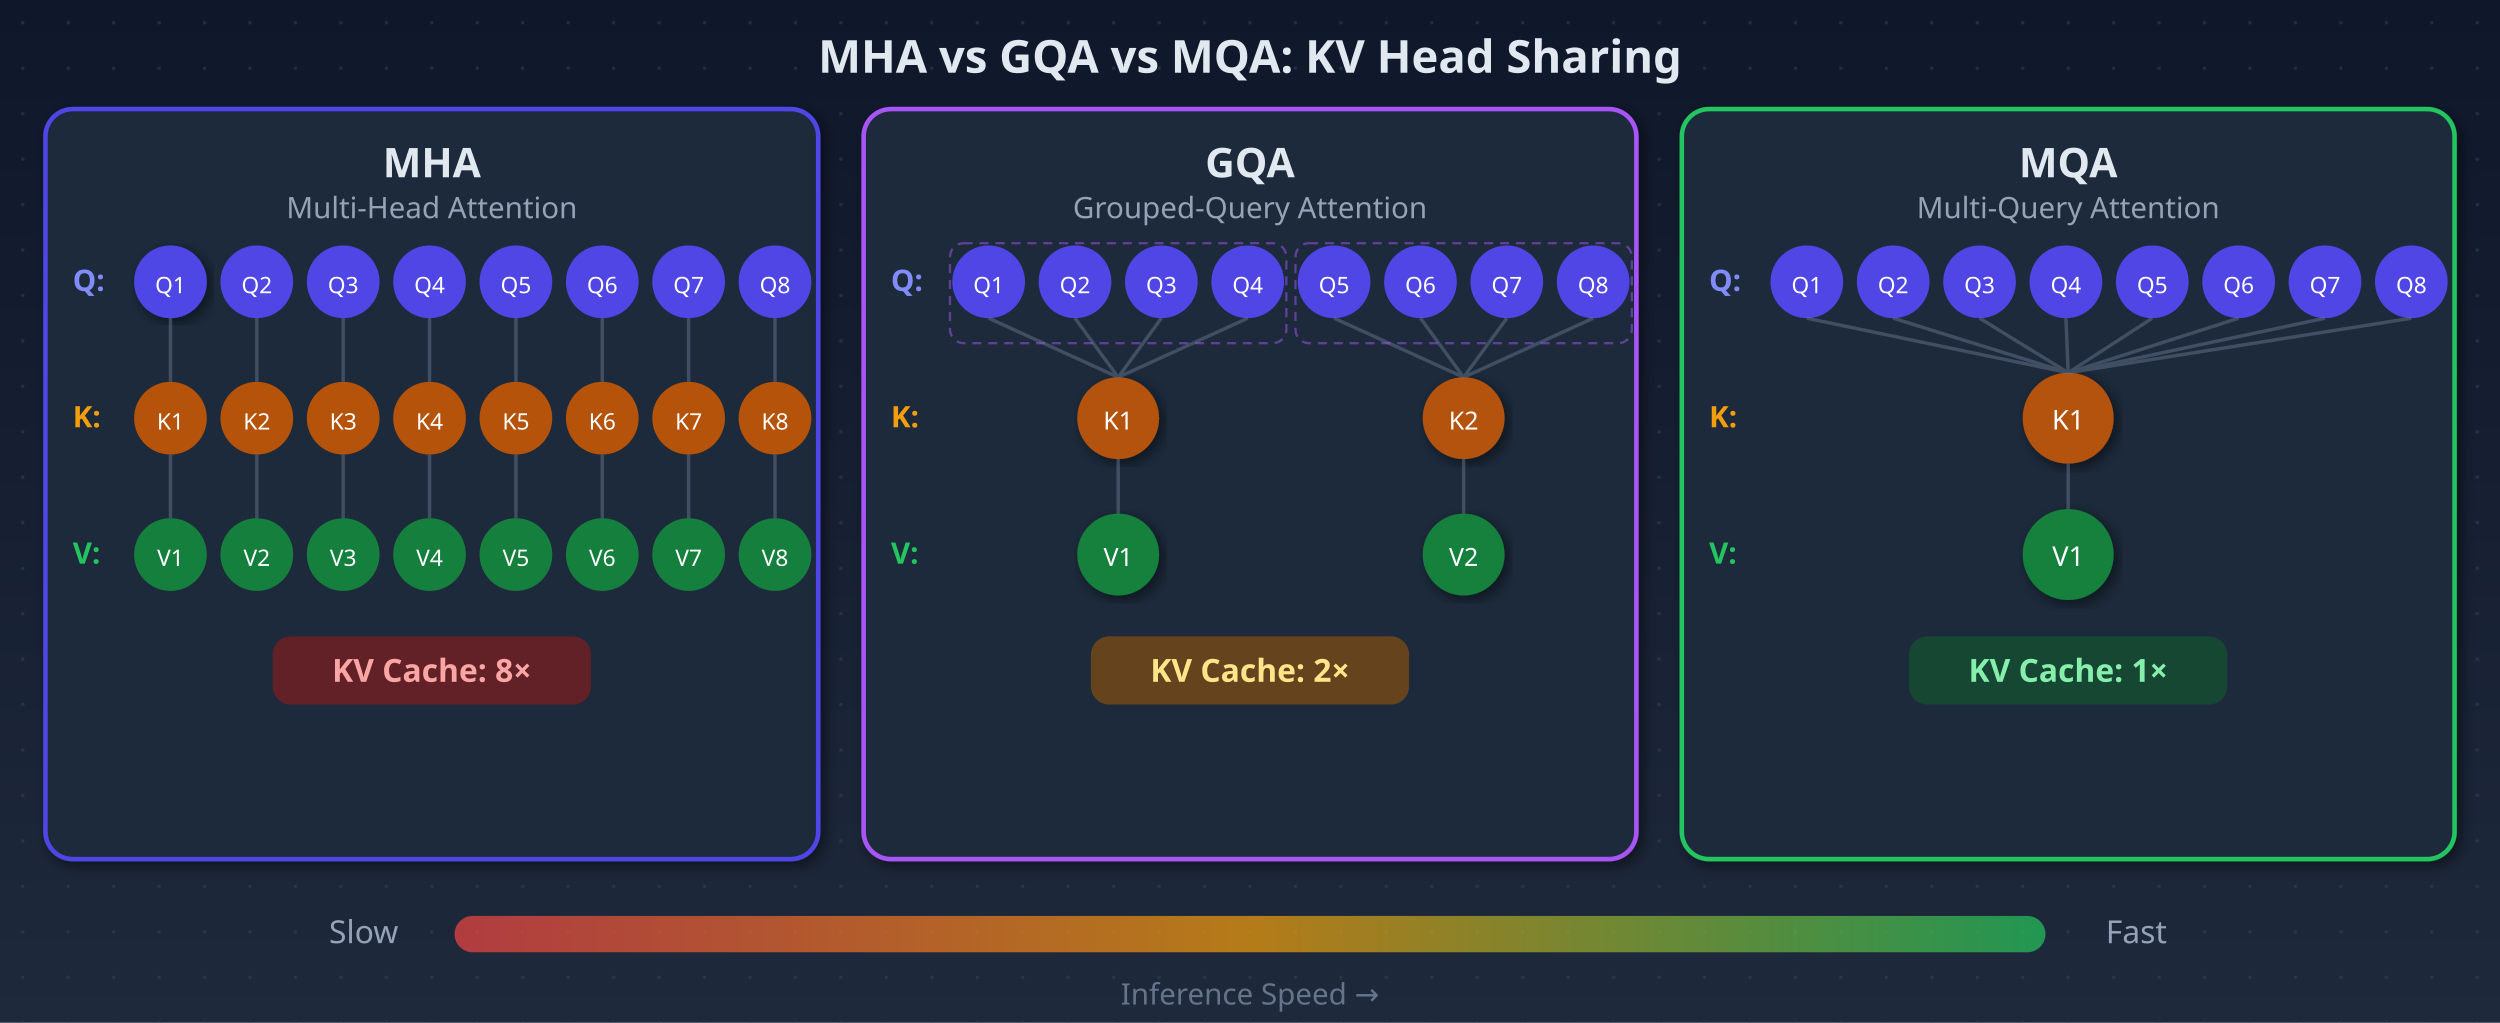
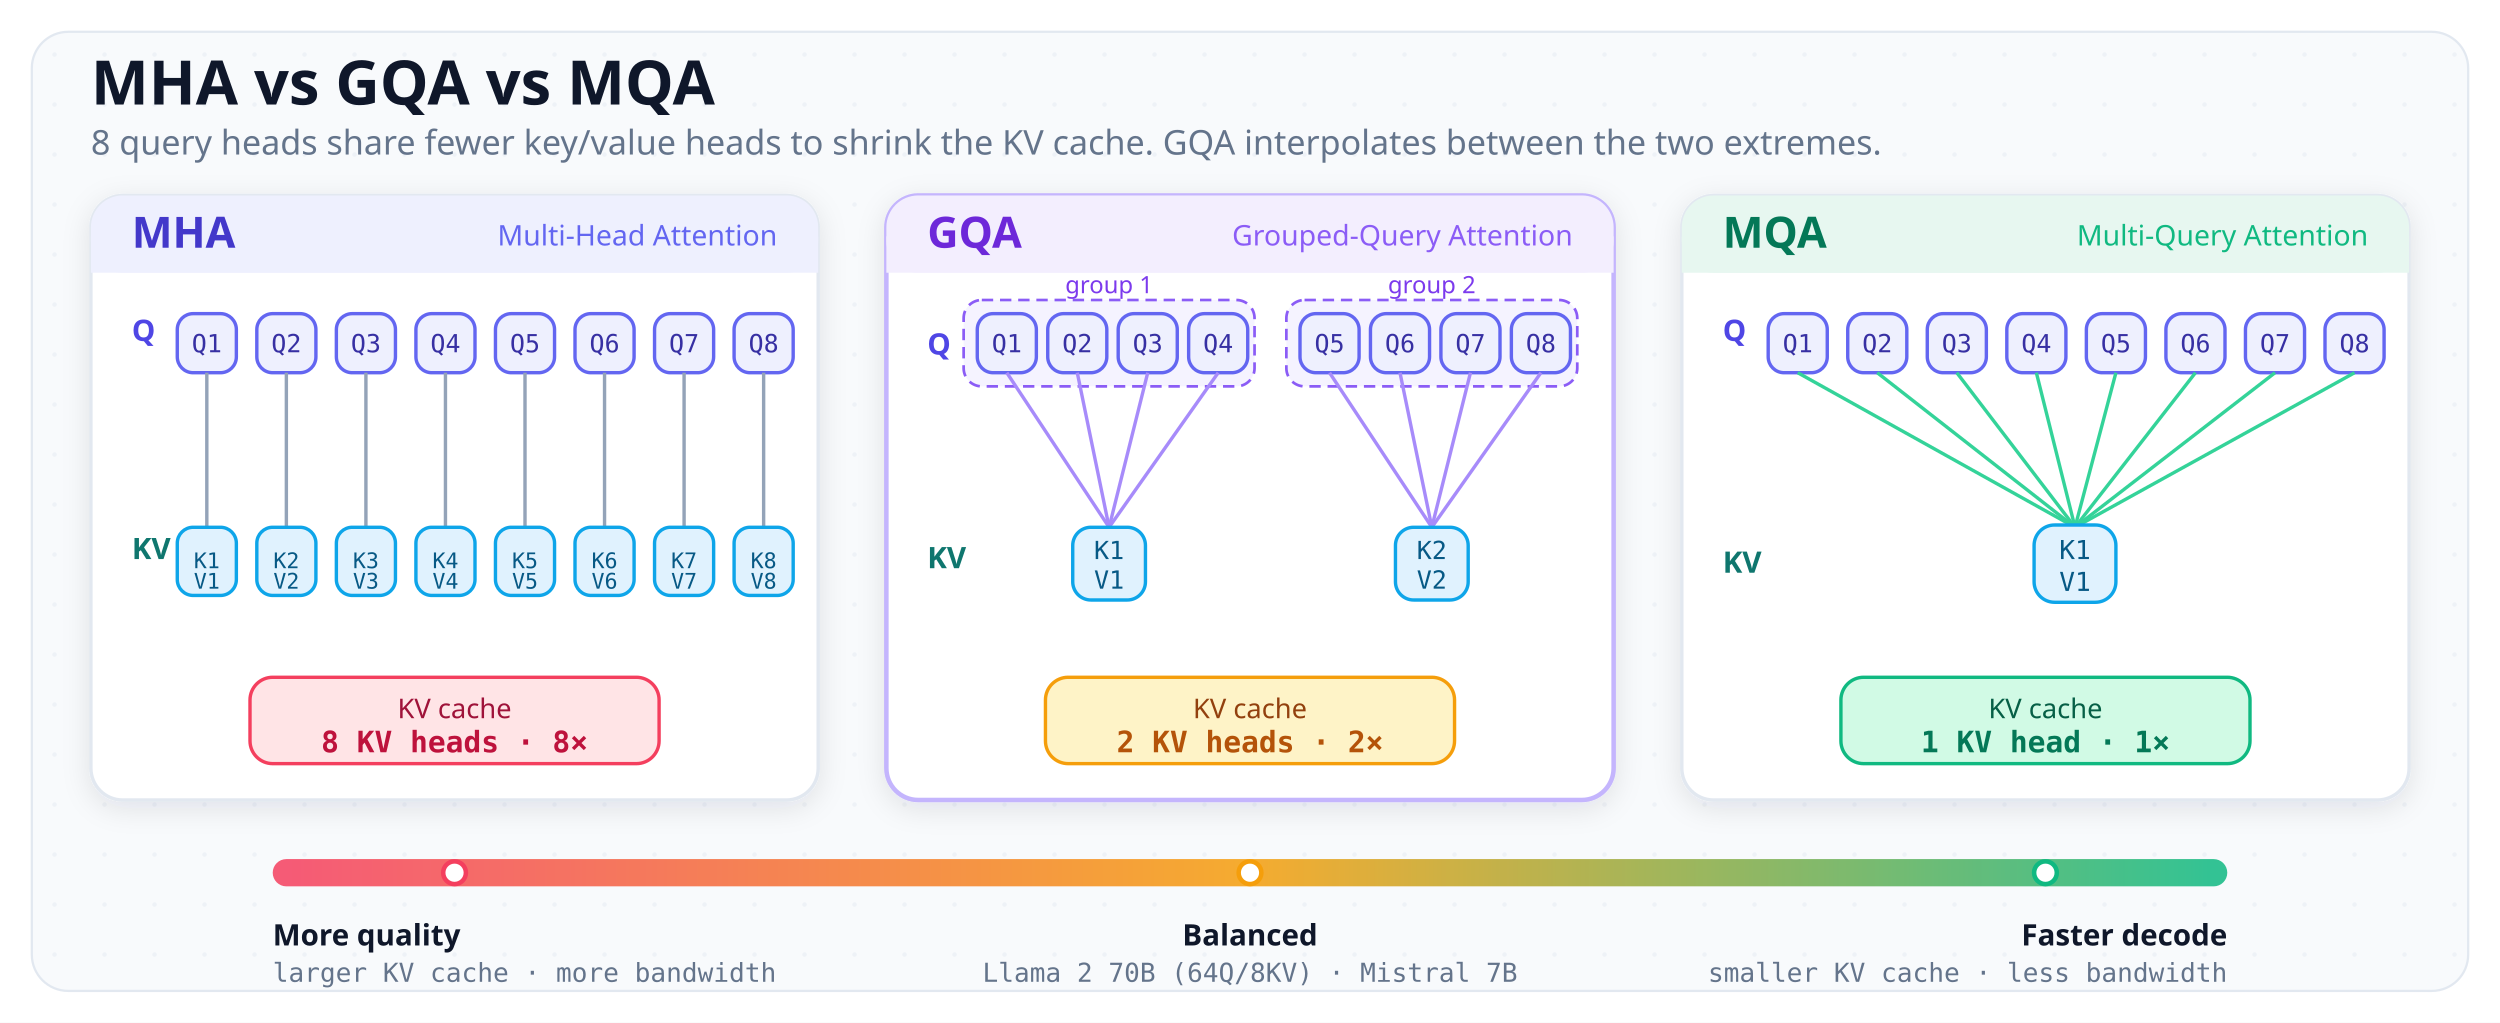
- <svg xmlns="http://www.w3.org/2000/svg" viewBox="0 0 1100 450">
+ <svg xmlns="http://www.w3.org/2000/svg" width="1100" height="450" viewBox="0 0 1100 450" role="img" aria-label="Comparison of Multi-Head Attention, Grouped-Query Attention and Multi-Query Attention showing 8 query heads sharing 8, 2 and 1 key/value heads respectively">
  <defs>
-     <linearGradient id="bgG" x1="0" y1="0" x2="0" y2="1">
-       <stop offset="0%" stop-color="#0f172a" />
-       <stop offset="100%" stop-color="#1e293b" />
+     <style>
+       .ttl   { font-family: Montserrat, 'Segoe UI', system-ui, sans-serif; }
+       .lbl   { font-family: Montserrat, 'Segoe UI', system-ui, sans-serif; }
+       .mono  { font-family: 'JetBrains Mono', ui-monospace, 'SF Mono', Menlo, monospace; }
+     </style>
+     <filter id="card" x="-6%" y="-6%" width="112%" height="112%">
+       <feDropShadow dx="0" dy="3" stdDeviation="6" flood-color="#0F172A" flood-opacity="0.10" />
+     </filter>
+     <pattern id="dots" x="0" y="0" width="22" height="22" patternUnits="userSpaceOnUse">
+       <circle cx="2" cy="2" r="1" fill="#EEF2F7" />
+     </pattern>
+     <linearGradient id="spectrum" x1="0" y1="0" x2="1" y2="0">
+       <stop offset="0%" stop-color="#F43F5E" />
+       <stop offset="50%" stop-color="#F59E0B" />
+       <stop offset="100%" stop-color="#10B981" />
    </linearGradient>
-     <linearGradient id="speedBar" x1="0" y1="0" x2="1" y2="0">
-       <stop offset="0%" stop-color="#ef4444" />
-       <stop offset="50%" stop-color="#f59e0b" />
-       <stop offset="100%" stop-color="#22c55e" />
-     </linearGradient>
-     <filter id="shadowG">
-       <feDropShadow dx="2" dy="2" stdDeviation="3" flood-color="#000" flood-opacity="0.5" />
-     </filter>
-     <pattern id="dotsG" x="0" y="0" width="20" height="20" patternUnits="userSpaceOnUse">
-       <circle cx="10" cy="10" r="0.8" fill="#334155" opacity="0.5" />
-     </pattern>
+     <marker id="arrow" viewBox="0 0 10 10" refX="9" refY="5" markerWidth="7" markerHeight="7" orient="auto-start-reverse">
+       <path d="M0,0 L10,5 L0,10 z" fill="#475569" />
+     </marker>
  </defs>
-   <rect width="1100" height="450" fill="url(#bgG)" />
-   <rect width="1100" height="450" fill="url(#dotsG)" />
-   <text x="550" y="32" text-anchor="middle" font-family="system-ui, sans-serif" font-size="20" font-weight="bold" fill="#e2e8f0">MHA vs GQA vs MQA: KV Head Sharing</text>
-   <rect x="20" y="48" width="340" height="330" rx="12" fill="#1e293b" stroke="#4f46e5" stroke-width="2" filter="url(#shadowG)" />
-   <text x="190" y="78" text-anchor="middle" font-family="system-ui, sans-serif" font-size="18" font-weight="bold" fill="#e2e8f0">MHA</text>
-   <text x="190" y="96" text-anchor="middle" font-family="system-ui, sans-serif" font-size="13" fill="#94a3b8">Multi-Head Attention</text>
-   <text x="32" y="128" font-family="system-ui, sans-serif" font-size="13" font-weight="bold" fill="#818cf8">Q:</text>
+   <rect width="1100" height="450" fill="#FFFFFF" />
+   <rect x="14" y="14" width="1072" height="422" rx="16" fill="#F8FAFC" stroke="#E2E8F0" stroke-width="1" />
+   <rect x="14" y="14" width="1072" height="422" rx="16" fill="url(#dots)" />
+   <text x="40" y="46" class="ttl" font-size="27" font-weight="700" fill="#0F172A">MHA vs GQA vs MQA</text>
+   <text x="40" y="68" class="lbl" font-size="15" fill="#64748B">8 query heads share fewer key/value heads to shrink the KV cache. GQA interpolates between the two extremes.</text>
  <g>
-     <circle cx="75" cy="124" r="16" fill="#4f46e5" filter="url(#shadowG)" />
-     <text x="75" y="129" text-anchor="middle" font-family="system-ui, sans-serif" font-size="10" fill="#fff">Q1</text>
-     <circle cx="113" cy="124" r="16" fill="#4f46e5" />
-     <text x="113" y="129" text-anchor="middle" font-family="system-ui, sans-serif" font-size="10" fill="#fff">Q2</text>
-     <circle cx="151" cy="124" r="16" fill="#4f46e5" />
-     <text x="151" y="129" text-anchor="middle" font-family="system-ui, sans-serif" font-size="10" fill="#fff">Q3</text>
-     <circle cx="189" cy="124" r="16" fill="#4f46e5" />
-     <text x="189" y="129" text-anchor="middle" font-family="system-ui, sans-serif" font-size="10" fill="#fff">Q4</text>
-     <circle cx="227" cy="124" r="16" fill="#4f46e5" />
-     <text x="227" y="129" text-anchor="middle" font-family="system-ui, sans-serif" font-size="10" fill="#fff">Q5</text>
-     <circle cx="265" cy="124" r="16" fill="#4f46e5" />
-     <text x="265" y="129" text-anchor="middle" font-family="system-ui, sans-serif" font-size="10" fill="#fff">Q6</text>
-     <circle cx="303" cy="124" r="16" fill="#4f46e5" />
-     <text x="303" y="129" text-anchor="middle" font-family="system-ui, sans-serif" font-size="10" fill="#fff">Q7</text>
-     <circle cx="341" cy="124" r="16" fill="#4f46e5" />
-     <text x="341" y="129" text-anchor="middle" font-family="system-ui, sans-serif" font-size="10" fill="#fff">Q8</text>
-   </g>
-   <text x="32" y="188" font-family="system-ui, sans-serif" font-size="13" font-weight="bold" fill="#f59e0b">K:</text>
+     <rect x="40" y="86" width="320" height="266" rx="14" fill="#FFFFFF" stroke="#E2E8F0" stroke-width="1.5" filter="url(#card)" />
+     <rect x="40" y="86" width="320" height="34" rx="14" fill="#EEF0FE" />
+     <rect x="40" y="104" width="320" height="16" fill="#EEF0FE" />
+     <text x="58" y="109" class="ttl" font-size="19" font-weight="700" fill="#4338CA">MHA</text>
+     <text x="342" y="108" text-anchor="end" class="lbl" font-size="12.5" fill="#6366F1">Multi-Head Attention</text>
+     <text x="58" y="150" class="lbl" font-size="13" font-weight="700" fill="#4F46E5">Q</text>
+     <g class="mono" font-size="11" fill="#3730A3" text-anchor="middle">
+       <g fill="#EEF0FE" stroke="#6366F1" stroke-width="1.5">
+         <rect x="78" y="138" width="26" height="26" rx="7" />
+         <rect x="113" y="138" width="26" height="26" rx="7" />
+         <rect x="148" y="138" width="26" height="26" rx="7" />
+         <rect x="183" y="138" width="26" height="26" rx="7" />
+         <rect x="218" y="138" width="26" height="26" rx="7" />
+         <rect x="253" y="138" width="26" height="26" rx="7" />
+         <rect x="288" y="138" width="26" height="26" rx="7" />
+         <rect x="323" y="138" width="26" height="26" rx="7" />
+       </g>
+       <text x="91" y="155">Q1</text>
+       <text x="126" y="155">Q2</text>
+       <text x="161" y="155">Q3</text>
+       <text x="196" y="155">Q4</text>
+       <text x="231" y="155">Q5</text>
+       <text x="266" y="155">Q6</text>
+       <text x="301" y="155">Q7</text>
+       <text x="336" y="155">Q8</text>
+     </g>
+     <g stroke="#94A3B8" stroke-width="1.5">
+       <line x1="91" y1="164" x2="91" y2="232" />
+       <line x1="126" y1="164" x2="126" y2="232" />
+       <line x1="161" y1="164" x2="161" y2="232" />
+       <line x1="196" y1="164" x2="196" y2="232" />
+       <line x1="231" y1="164" x2="231" y2="232" />
+       <line x1="266" y1="164" x2="266" y2="232" />
+       <line x1="301" y1="164" x2="301" y2="232" />
+       <line x1="336" y1="164" x2="336" y2="232" />
+     </g>
+     <text x="58" y="246" class="lbl" font-size="13" font-weight="700" fill="#0F766E">KV</text>
+     <g class="mono" font-size="9.5" text-anchor="middle">
+       <g fill="#E0F2FE" stroke="#0EA5E9" stroke-width="1.5">
+         <rect x="78" y="232" width="26" height="30" rx="7" />
+         <rect x="113" y="232" width="26" height="30" rx="7" />
+         <rect x="148" y="232" width="26" height="30" rx="7" />
+         <rect x="183" y="232" width="26" height="30" rx="7" />
+         <rect x="218" y="232" width="26" height="30" rx="7" />
+         <rect x="253" y="232" width="26" height="30" rx="7" />
+         <rect x="288" y="232" width="26" height="30" rx="7" />
+         <rect x="323" y="232" width="26" height="30" rx="7" />
+       </g>
+       <g fill="#075985">
+         <text x="91" y="250">K1</text>
+         <text x="126" y="250">K2</text>
+         <text x="161" y="250">K3</text>
+         <text x="196" y="250">K4</text>
+         <text x="231" y="250">K5</text>
+         <text x="266" y="250">K6</text>
+         <text x="301" y="250">K7</text>
+         <text x="336" y="250">K8</text>
+         <text x="91" y="259">V1</text>
+         <text x="126" y="259">V2</text>
+         <text x="161" y="259">V3</text>
+         <text x="196" y="259">V4</text>
+         <text x="231" y="259">V5</text>
+         <text x="266" y="259">V6</text>
+         <text x="301" y="259">V7</text>
+         <text x="336" y="259">V8</text>
+       </g>
+     </g>
+     <rect x="110" y="298" width="180" height="38" rx="10" fill="#FFE4E6" stroke="#F43F5E" stroke-width="1.5" />
+     <text x="200" y="316" text-anchor="middle" class="lbl" font-size="12" fill="#9F1239">KV cache</text>
+     <text x="200" y="331" text-anchor="middle" class="mono" font-size="13" font-weight="700" fill="#BE123C">8 KV heads · 8×</text>
+   </g>
  <g>
-     <circle cx="75" cy="184" r="16" fill="#b45309" />
-     <text x="75" y="189" text-anchor="middle" font-family="system-ui, sans-serif" font-size="10" fill="#fff">K1</text>
-     <circle cx="113" cy="184" r="16" fill="#b45309" />
-     <text x="113" y="189" text-anchor="middle" font-family="system-ui, sans-serif" font-size="10" fill="#fff">K2</text>
-     <circle cx="151" cy="184" r="16" fill="#b45309" />
-     <text x="151" y="189" text-anchor="middle" font-family="system-ui, sans-serif" font-size="10" fill="#fff">K3</text>
-     <circle cx="189" cy="184" r="16" fill="#b45309" />
-     <text x="189" y="189" text-anchor="middle" font-family="system-ui, sans-serif" font-size="10" fill="#fff">K4</text>
-     <circle cx="227" cy="184" r="16" fill="#b45309" />
-     <text x="227" y="189" text-anchor="middle" font-family="system-ui, sans-serif" font-size="10" fill="#fff">K5</text>
-     <circle cx="265" cy="184" r="16" fill="#b45309" />
-     <text x="265" y="189" text-anchor="middle" font-family="system-ui, sans-serif" font-size="10" fill="#fff">K6</text>
-     <circle cx="303" cy="184" r="16" fill="#b45309" />
-     <text x="303" y="189" text-anchor="middle" font-family="system-ui, sans-serif" font-size="10" fill="#fff">K7</text>
-     <circle cx="341" cy="184" r="16" fill="#b45309" />
-     <text x="341" y="189" text-anchor="middle" font-family="system-ui, sans-serif" font-size="10" fill="#fff">K8</text>
-   </g>
-   <text x="32" y="248" font-family="system-ui, sans-serif" font-size="13" font-weight="bold" fill="#22c55e">V:</text>
+     <rect x="390" y="86" width="320" height="266" rx="14" fill="#FFFFFF" stroke="#C4B5FD" stroke-width="2" filter="url(#card)" />
+     <rect x="390" y="86" width="320" height="34" rx="14" fill="#F3EEFE" />
+     <rect x="390" y="104" width="320" height="16" fill="#F3EEFE" />
+     <text x="408" y="109" class="ttl" font-size="19" font-weight="700" fill="#6D28D9">GQA</text>
+     <text x="692" y="108" text-anchor="end" class="lbl" font-size="12.5" fill="#8B5CF6">Grouped-Query Attention</text>
+     <rect x="424" y="132" width="128" height="38" rx="8" fill="#F5F3FF" stroke="#8B5CF6" stroke-width="1.2" stroke-dasharray="5,3" />
+     <rect x="566" y="132" width="128" height="38" rx="8" fill="#F5F3FF" stroke="#8B5CF6" stroke-width="1.2" stroke-dasharray="5,3" />
+     <text x="488" y="129" text-anchor="middle" class="lbl" font-size="10.5" fill="#7C3AED">group 1</text>
+     <text x="630" y="129" text-anchor="middle" class="lbl" font-size="10.5" fill="#7C3AED">group 2</text>
+     <text x="408" y="156" class="lbl" font-size="13" font-weight="700" fill="#4F46E5">Q</text>
+     <g class="mono" font-size="11" text-anchor="middle">
+       <g fill="#EEF0FE" stroke="#6366F1" stroke-width="1.5">
+         <rect x="430" y="138" width="26" height="26" rx="7" />
+         <rect x="461" y="138" width="26" height="26" rx="7" />
+         <rect x="492" y="138" width="26" height="26" rx="7" />
+         <rect x="523" y="138" width="26" height="26" rx="7" />
+         <rect x="572" y="138" width="26" height="26" rx="7" />
+         <rect x="603" y="138" width="26" height="26" rx="7" />
+         <rect x="634" y="138" width="26" height="26" rx="7" />
+         <rect x="665" y="138" width="26" height="26" rx="7" />
+       </g>
+       <g fill="#3730A3">
+         <text x="443" y="155">Q1</text>
+         <text x="474" y="155">Q2</text>
+         <text x="505" y="155">Q3</text>
+         <text x="536" y="155">Q4</text>
+         <text x="585" y="155">Q5</text>
+         <text x="616" y="155">Q6</text>
+         <text x="647" y="155">Q7</text>
+         <text x="678" y="155">Q8</text>
+       </g>
+     </g>
+     <g stroke="#A78BFA" stroke-width="1.5">
+       <line x1="443" y1="164" x2="488" y2="232" />
+       <line x1="474" y1="164" x2="488" y2="232" />
+       <line x1="505" y1="164" x2="488" y2="232" />
+       <line x1="536" y1="164" x2="488" y2="232" />
+       <line x1="585" y1="164" x2="630" y2="232" />
+       <line x1="616" y1="164" x2="630" y2="232" />
+       <line x1="647" y1="164" x2="630" y2="232" />
+       <line x1="678" y1="164" x2="630" y2="232" />
+     </g>
+     <text x="408" y="250" class="lbl" font-size="13" font-weight="700" fill="#0F766E">KV</text>
+     <g class="mono" font-size="11" text-anchor="middle">
+       <g fill="#E0F2FE" stroke="#0EA5E9" stroke-width="1.5">
+         <rect x="472" y="232" width="32" height="32" rx="8" />
+         <rect x="614" y="232" width="32" height="32" rx="8" />
+       </g>
+       <g fill="#075985">
+         <text x="488" y="246">K1</text>
+         <text x="488" y="259">V1</text>
+         <text x="630" y="246">K2</text>
+         <text x="630" y="259">V2</text>
+       </g>
+     </g>
+     <rect x="460" y="298" width="180" height="38" rx="10" fill="#FEF3C7" stroke="#F59E0B" stroke-width="1.5" />
+     <text x="550" y="316" text-anchor="middle" class="lbl" font-size="12" fill="#92400E">KV cache</text>
+     <text x="550" y="331" text-anchor="middle" class="mono" font-size="13" font-weight="700" fill="#B45309">2 KV heads · 2×</text>
+   </g>
  <g>
-     <circle cx="75" cy="244" r="16" fill="#15803d" />
-     <text x="75" y="249" text-anchor="middle" font-family="system-ui, sans-serif" font-size="10" fill="#fff">V1</text>
-     <circle cx="113" cy="244" r="16" fill="#15803d" />
-     <text x="113" y="249" text-anchor="middle" font-family="system-ui, sans-serif" font-size="10" fill="#fff">V2</text>
-     <circle cx="151" cy="244" r="16" fill="#15803d" />
-     <text x="151" y="249" text-anchor="middle" font-family="system-ui, sans-serif" font-size="10" fill="#fff">V3</text>
-     <circle cx="189" cy="244" r="16" fill="#15803d" />
-     <text x="189" y="249" text-anchor="middle" font-family="system-ui, sans-serif" font-size="10" fill="#fff">V4</text>
-     <circle cx="227" cy="244" r="16" fill="#15803d" />
-     <text x="227" y="249" text-anchor="middle" font-family="system-ui, sans-serif" font-size="10" fill="#fff">V5</text>
-     <circle cx="265" cy="244" r="16" fill="#15803d" />
-     <text x="265" y="249" text-anchor="middle" font-family="system-ui, sans-serif" font-size="10" fill="#fff">V6</text>
-     <circle cx="303" cy="244" r="16" fill="#15803d" />
-     <text x="303" y="249" text-anchor="middle" font-family="system-ui, sans-serif" font-size="10" fill="#fff">V7</text>
-     <circle cx="341" cy="244" r="16" fill="#15803d" />
-     <text x="341" y="249" text-anchor="middle" font-family="system-ui, sans-serif" font-size="10" fill="#fff">V8</text>
-   </g>
-   <g stroke="#64748b" stroke-width="1.5" opacity="0.5">
-     <line x1="75" y1="140" x2="75" y2="168" />
-     <line x1="75" y1="200" x2="75" y2="228" />
-     <line x1="113" y1="140" x2="113" y2="168" />
-     <line x1="113" y1="200" x2="113" y2="228" />
-     <line x1="151" y1="140" x2="151" y2="168" />
-     <line x1="151" y1="200" x2="151" y2="228" />
-     <line x1="189" y1="140" x2="189" y2="168" />
-     <line x1="189" y1="200" x2="189" y2="228" />
-     <line x1="227" y1="140" x2="227" y2="168" />
-     <line x1="227" y1="200" x2="227" y2="228" />
-     <line x1="265" y1="140" x2="265" y2="168" />
-     <line x1="265" y1="200" x2="265" y2="228" />
-     <line x1="303" y1="140" x2="303" y2="168" />
-     <line x1="303" y1="200" x2="303" y2="228" />
-     <line x1="341" y1="140" x2="341" y2="168" />
-     <line x1="341" y1="200" x2="341" y2="228" />
-   </g>
-   <rect x="120" y="280" width="140" height="30" rx="8" fill="#7f1d1d" opacity="0.7" />
-   <text x="190" y="300" text-anchor="middle" font-family="system-ui, sans-serif" font-size="14" font-weight="bold" fill="#fca5a5">KV Cache: 8×</text>
-   <rect x="380" y="48" width="340" height="330" rx="12" fill="#1e293b" stroke="#a855f7" stroke-width="2" filter="url(#shadowG)" />
-   <text x="550" y="78" text-anchor="middle" font-family="system-ui, sans-serif" font-size="18" font-weight="bold" fill="#e2e8f0">GQA</text>
-   <text x="550" y="96" text-anchor="middle" font-family="system-ui, sans-serif" font-size="13" fill="#94a3b8">Grouped-Query Attention</text>
-   <text x="392" y="128" font-family="system-ui, sans-serif" font-size="13" font-weight="bold" fill="#818cf8">Q:</text>
-   <g>
-     <circle cx="435" cy="124" r="16" fill="#4f46e5" />
-     <text x="435" y="129" text-anchor="middle" font-family="system-ui, sans-serif" font-size="10" fill="#fff">Q1</text>
-     <circle cx="473" cy="124" r="16" fill="#4f46e5" />
-     <text x="473" y="129" text-anchor="middle" font-family="system-ui, sans-serif" font-size="10" fill="#fff">Q2</text>
-     <circle cx="511" cy="124" r="16" fill="#4f46e5" />
-     <text x="511" y="129" text-anchor="middle" font-family="system-ui, sans-serif" font-size="10" fill="#fff">Q3</text>
-     <circle cx="549" cy="124" r="16" fill="#4f46e5" />
-     <text x="549" y="129" text-anchor="middle" font-family="system-ui, sans-serif" font-size="10" fill="#fff">Q4</text>
-     <circle cx="587" cy="124" r="16" fill="#4f46e5" />
-     <text x="587" y="129" text-anchor="middle" font-family="system-ui, sans-serif" font-size="10" fill="#fff">Q5</text>
-     <circle cx="625" cy="124" r="16" fill="#4f46e5" />
-     <text x="625" y="129" text-anchor="middle" font-family="system-ui, sans-serif" font-size="10" fill="#fff">Q6</text>
-     <circle cx="663" cy="124" r="16" fill="#4f46e5" />
-     <text x="663" y="129" text-anchor="middle" font-family="system-ui, sans-serif" font-size="10" fill="#fff">Q7</text>
-     <circle cx="701" cy="124" r="16" fill="#4f46e5" />
-     <text x="701" y="129" text-anchor="middle" font-family="system-ui, sans-serif" font-size="10" fill="#fff">Q8</text>
-   </g>
-   <text x="392" y="188" font-family="system-ui, sans-serif" font-size="13" font-weight="bold" fill="#f59e0b">K:</text>
-   <circle cx="492" cy="184" r="18" fill="#b45309" filter="url(#shadowG)" />
-   <text x="492" y="189" text-anchor="middle" font-family="system-ui, sans-serif" font-size="11" fill="#fff">K1</text>
-   <circle cx="644" cy="184" r="18" fill="#b45309" filter="url(#shadowG)" />
-   <text x="644" y="189" text-anchor="middle" font-family="system-ui, sans-serif" font-size="11" fill="#fff">K2</text>
-   <text x="392" y="248" font-family="system-ui, sans-serif" font-size="13" font-weight="bold" fill="#22c55e">V:</text>
-   <circle cx="492" cy="244" r="18" fill="#15803d" filter="url(#shadowG)" />
-   <text x="492" y="249" text-anchor="middle" font-family="system-ui, sans-serif" font-size="11" fill="#fff">V1</text>
-   <circle cx="644" cy="244" r="18" fill="#15803d" filter="url(#shadowG)" />
-   <text x="644" y="249" text-anchor="middle" font-family="system-ui, sans-serif" font-size="11" fill="#fff">V2</text>
-   <g stroke="#64748b" stroke-width="1.5" opacity="0.5">
-     <line x1="435" y1="140" x2="492" y2="166" />
-     <line x1="473" y1="140" x2="492" y2="166" />
-     <line x1="511" y1="140" x2="492" y2="166" />
-     <line x1="549" y1="140" x2="492" y2="166" />
-     <line x1="492" y1="202" x2="492" y2="226" />
-     <line x1="587" y1="140" x2="644" y2="166" />
-     <line x1="625" y1="140" x2="644" y2="166" />
-     <line x1="663" y1="140" x2="644" y2="166" />
-     <line x1="701" y1="140" x2="644" y2="166" />
-     <line x1="644" y1="202" x2="644" y2="226" />
-   </g>
-   <rect x="418" y="107" width="148" height="44" rx="6" fill="none" stroke="#a855f7" stroke-width="1" stroke-dasharray="4,3" opacity="0.5" />
-   <rect x="570" y="107" width="148" height="44" rx="6" fill="none" stroke="#a855f7" stroke-width="1" stroke-dasharray="4,3" opacity="0.5" />
-   <rect x="480" y="280" width="140" height="30" rx="8" fill="#854d0e" opacity="0.7" />
-   <text x="550" y="300" text-anchor="middle" font-family="system-ui, sans-serif" font-size="14" font-weight="bold" fill="#fde68a">KV Cache: 2×</text>
-   <rect x="740" y="48" width="340" height="330" rx="12" fill="#1e293b" stroke="#22c55e" stroke-width="2" filter="url(#shadowG)" />
-   <text x="910" y="78" text-anchor="middle" font-family="system-ui, sans-serif" font-size="18" font-weight="bold" fill="#e2e8f0">MQA</text>
-   <text x="910" y="96" text-anchor="middle" font-family="system-ui, sans-serif" font-size="13" fill="#94a3b8">Multi-Query Attention</text>
-   <text x="752" y="128" font-family="system-ui, sans-serif" font-size="13" font-weight="bold" fill="#818cf8">Q:</text>
-   <g>
-     <circle cx="795" cy="124" r="16" fill="#4f46e5" />
-     <text x="795" y="129" text-anchor="middle" font-family="system-ui, sans-serif" font-size="10" fill="#fff">Q1</text>
-     <circle cx="833" cy="124" r="16" fill="#4f46e5" />
-     <text x="833" y="129" text-anchor="middle" font-family="system-ui, sans-serif" font-size="10" fill="#fff">Q2</text>
-     <circle cx="871" cy="124" r="16" fill="#4f46e5" />
-     <text x="871" y="129" text-anchor="middle" font-family="system-ui, sans-serif" font-size="10" fill="#fff">Q3</text>
-     <circle cx="909" cy="124" r="16" fill="#4f46e5" />
-     <text x="909" y="129" text-anchor="middle" font-family="system-ui, sans-serif" font-size="10" fill="#fff">Q4</text>
-     <circle cx="947" cy="124" r="16" fill="#4f46e5" />
-     <text x="947" y="129" text-anchor="middle" font-family="system-ui, sans-serif" font-size="10" fill="#fff">Q5</text>
-     <circle cx="985" cy="124" r="16" fill="#4f46e5" />
-     <text x="985" y="129" text-anchor="middle" font-family="system-ui, sans-serif" font-size="10" fill="#fff">Q6</text>
-     <circle cx="1023" cy="124" r="16" fill="#4f46e5" />
-     <text x="1023" y="129" text-anchor="middle" font-family="system-ui, sans-serif" font-size="10" fill="#fff">Q7</text>
-     <circle cx="1061" cy="124" r="16" fill="#4f46e5" />
-     <text x="1061" y="129" text-anchor="middle" font-family="system-ui, sans-serif" font-size="10" fill="#fff">Q8</text>
-   </g>
-   <text x="752" y="188" font-family="system-ui, sans-serif" font-size="13" font-weight="bold" fill="#f59e0b">K:</text>
-   <circle cx="910" cy="184" r="20" fill="#b45309" filter="url(#shadowG)" />
-   <text x="910" y="189" text-anchor="middle" font-family="system-ui, sans-serif" font-size="12" fill="#fff">K1</text>
-   <text x="752" y="248" font-family="system-ui, sans-serif" font-size="13" font-weight="bold" fill="#22c55e">V:</text>
-   <circle cx="910" cy="244" r="20" fill="#15803d" filter="url(#shadowG)" />
-   <text x="910" y="249" text-anchor="middle" font-family="system-ui, sans-serif" font-size="12" fill="#fff">V1</text>
-   <g stroke="#64748b" stroke-width="1.5" opacity="0.5">
-     <line x1="795" y1="140" x2="910" y2="164" />
-     <line x1="833" y1="140" x2="910" y2="164" />
-     <line x1="871" y1="140" x2="910" y2="164" />
-     <line x1="909" y1="140" x2="910" y2="164" />
-     <line x1="947" y1="140" x2="910" y2="164" />
-     <line x1="985" y1="140" x2="910" y2="164" />
-     <line x1="1023" y1="140" x2="910" y2="164" />
-     <line x1="1061" y1="140" x2="910" y2="164" />
-     <line x1="910" y1="204" x2="910" y2="224" />
-   </g>
-   <rect x="840" y="280" width="140" height="30" rx="8" fill="#14532d" opacity="0.7" />
-   <text x="910" y="300" text-anchor="middle" font-family="system-ui, sans-serif" font-size="14" font-weight="bold" fill="#86efac">KV Cache: 1×</text>
-   <text x="160" y="415" text-anchor="middle" font-family="system-ui, sans-serif" font-size="14" fill="#94a3b8">Slow</text>
-   <rect x="200" y="403" width="700" height="16" rx="8" fill="url(#speedBar)" opacity="0.7" />
-   <text x="940" y="415" text-anchor="middle" font-family="system-ui, sans-serif" font-size="14" fill="#94a3b8">Fast</text>
-   <text x="550" y="442" text-anchor="middle" font-family="system-ui, sans-serif" font-size="13" fill="#64748b">Inference Speed →</text>
+     <rect x="740" y="86" width="320" height="266" rx="14" fill="#FFFFFF" stroke="#E2E8F0" stroke-width="1.5" filter="url(#card)" />
+     <rect x="740" y="86" width="320" height="34" rx="14" fill="#E7F7F0" />
+     <rect x="740" y="104" width="320" height="16" fill="#E7F7F0" />
+     <text x="758" y="109" class="ttl" font-size="19" font-weight="700" fill="#047857">MQA</text>
+     <text x="1042" y="108" text-anchor="end" class="lbl" font-size="12.5" fill="#10B981">Multi-Query Attention</text>
+     <text x="758" y="150" class="lbl" font-size="13" font-weight="700" fill="#4F46E5">Q</text>
+     <g class="mono" font-size="11" text-anchor="middle">
+       <g fill="#EEF0FE" stroke="#6366F1" stroke-width="1.5">
+         <rect x="778" y="138" width="26" height="26" rx="7" />
+         <rect x="813" y="138" width="26" height="26" rx="7" />
+         <rect x="848" y="138" width="26" height="26" rx="7" />
+         <rect x="883" y="138" width="26" height="26" rx="7" />
+         <rect x="918" y="138" width="26" height="26" rx="7" />
+         <rect x="953" y="138" width="26" height="26" rx="7" />
+         <rect x="988" y="138" width="26" height="26" rx="7" />
+         <rect x="1023" y="138" width="26" height="26" rx="7" />
+       </g>
+       <g fill="#3730A3">
+         <text x="791" y="155">Q1</text>
+         <text x="826" y="155">Q2</text>
+         <text x="861" y="155">Q3</text>
+         <text x="896" y="155">Q4</text>
+         <text x="931" y="155">Q5</text>
+         <text x="966" y="155">Q6</text>
+         <text x="1001" y="155">Q7</text>
+         <text x="1036" y="155">Q8</text>
+       </g>
+     </g>
+     <g stroke="#34D399" stroke-width="1.5">
+       <line x1="791" y1="164" x2="913" y2="232" />
+       <line x1="826" y1="164" x2="913" y2="232" />
+       <line x1="861" y1="164" x2="913" y2="232" />
+       <line x1="896" y1="164" x2="913" y2="232" />
+       <line x1="931" y1="164" x2="913" y2="232" />
+       <line x1="966" y1="164" x2="913" y2="232" />
+       <line x1="1001" y1="164" x2="913" y2="232" />
+       <line x1="1036" y1="164" x2="913" y2="232" />
+     </g>
+     <text x="758" y="252" class="lbl" font-size="13" font-weight="700" fill="#0F766E">KV</text>
+     <g class="mono" font-size="11.5" text-anchor="middle">
+       <rect x="895" y="231" width="36" height="34" rx="9" fill="#E0F2FE" stroke="#0EA5E9" stroke-width="1.5" />
+       <text x="913" y="246" fill="#075985">K1</text>
+       <text x="913" y="260" fill="#075985">V1</text>
+     </g>
+     <rect x="810" y="298" width="180" height="38" rx="10" fill="#D1FAE5" stroke="#10B981" stroke-width="1.5" />
+     <text x="900" y="316" text-anchor="middle" class="lbl" font-size="12" fill="#065F46">KV cache</text>
+     <text x="900" y="331" text-anchor="middle" class="mono" font-size="13" font-weight="700" fill="#047857">1 KV head · 1×</text>
+   </g>
+   <rect x="120" y="378" width="860" height="12" rx="6" fill="url(#spectrum)" opacity="0.85" />
+   <g fill="#475569">
+     <circle cx="200" cy="384" r="5" fill="#FFFFFF" stroke="#F43F5E" stroke-width="2" />
+     <circle cx="550" cy="384" r="5" fill="#FFFFFF" stroke="#F59E0B" stroke-width="2" />
+     <circle cx="900" cy="384" r="5" fill="#FFFFFF" stroke="#10B981" stroke-width="2" />
+   </g>
+   <text x="120" y="416" class="lbl" font-size="13" font-weight="700" fill="#0F172A">More quality</text>
+   <text x="120" y="432" class="mono" font-size="11.5" fill="#64748B">larger KV cache · more bandwidth</text>
+   <text x="550" y="416" text-anchor="middle" class="lbl" font-size="13" font-weight="700" fill="#0F172A">Balanced</text>
+   <text x="550" y="432" text-anchor="middle" class="mono" font-size="11.5" fill="#64748B">Llama 2 70B (64Q/8KV) · Mistral 7B</text>
+   <text x="980" y="416" text-anchor="end" class="lbl" font-size="13" font-weight="700" fill="#0F172A">Faster decode</text>
+   <text x="980" y="432" text-anchor="end" class="mono" font-size="11.5" fill="#64748B">smaller KV cache · less bandwidth</text>
</svg>
